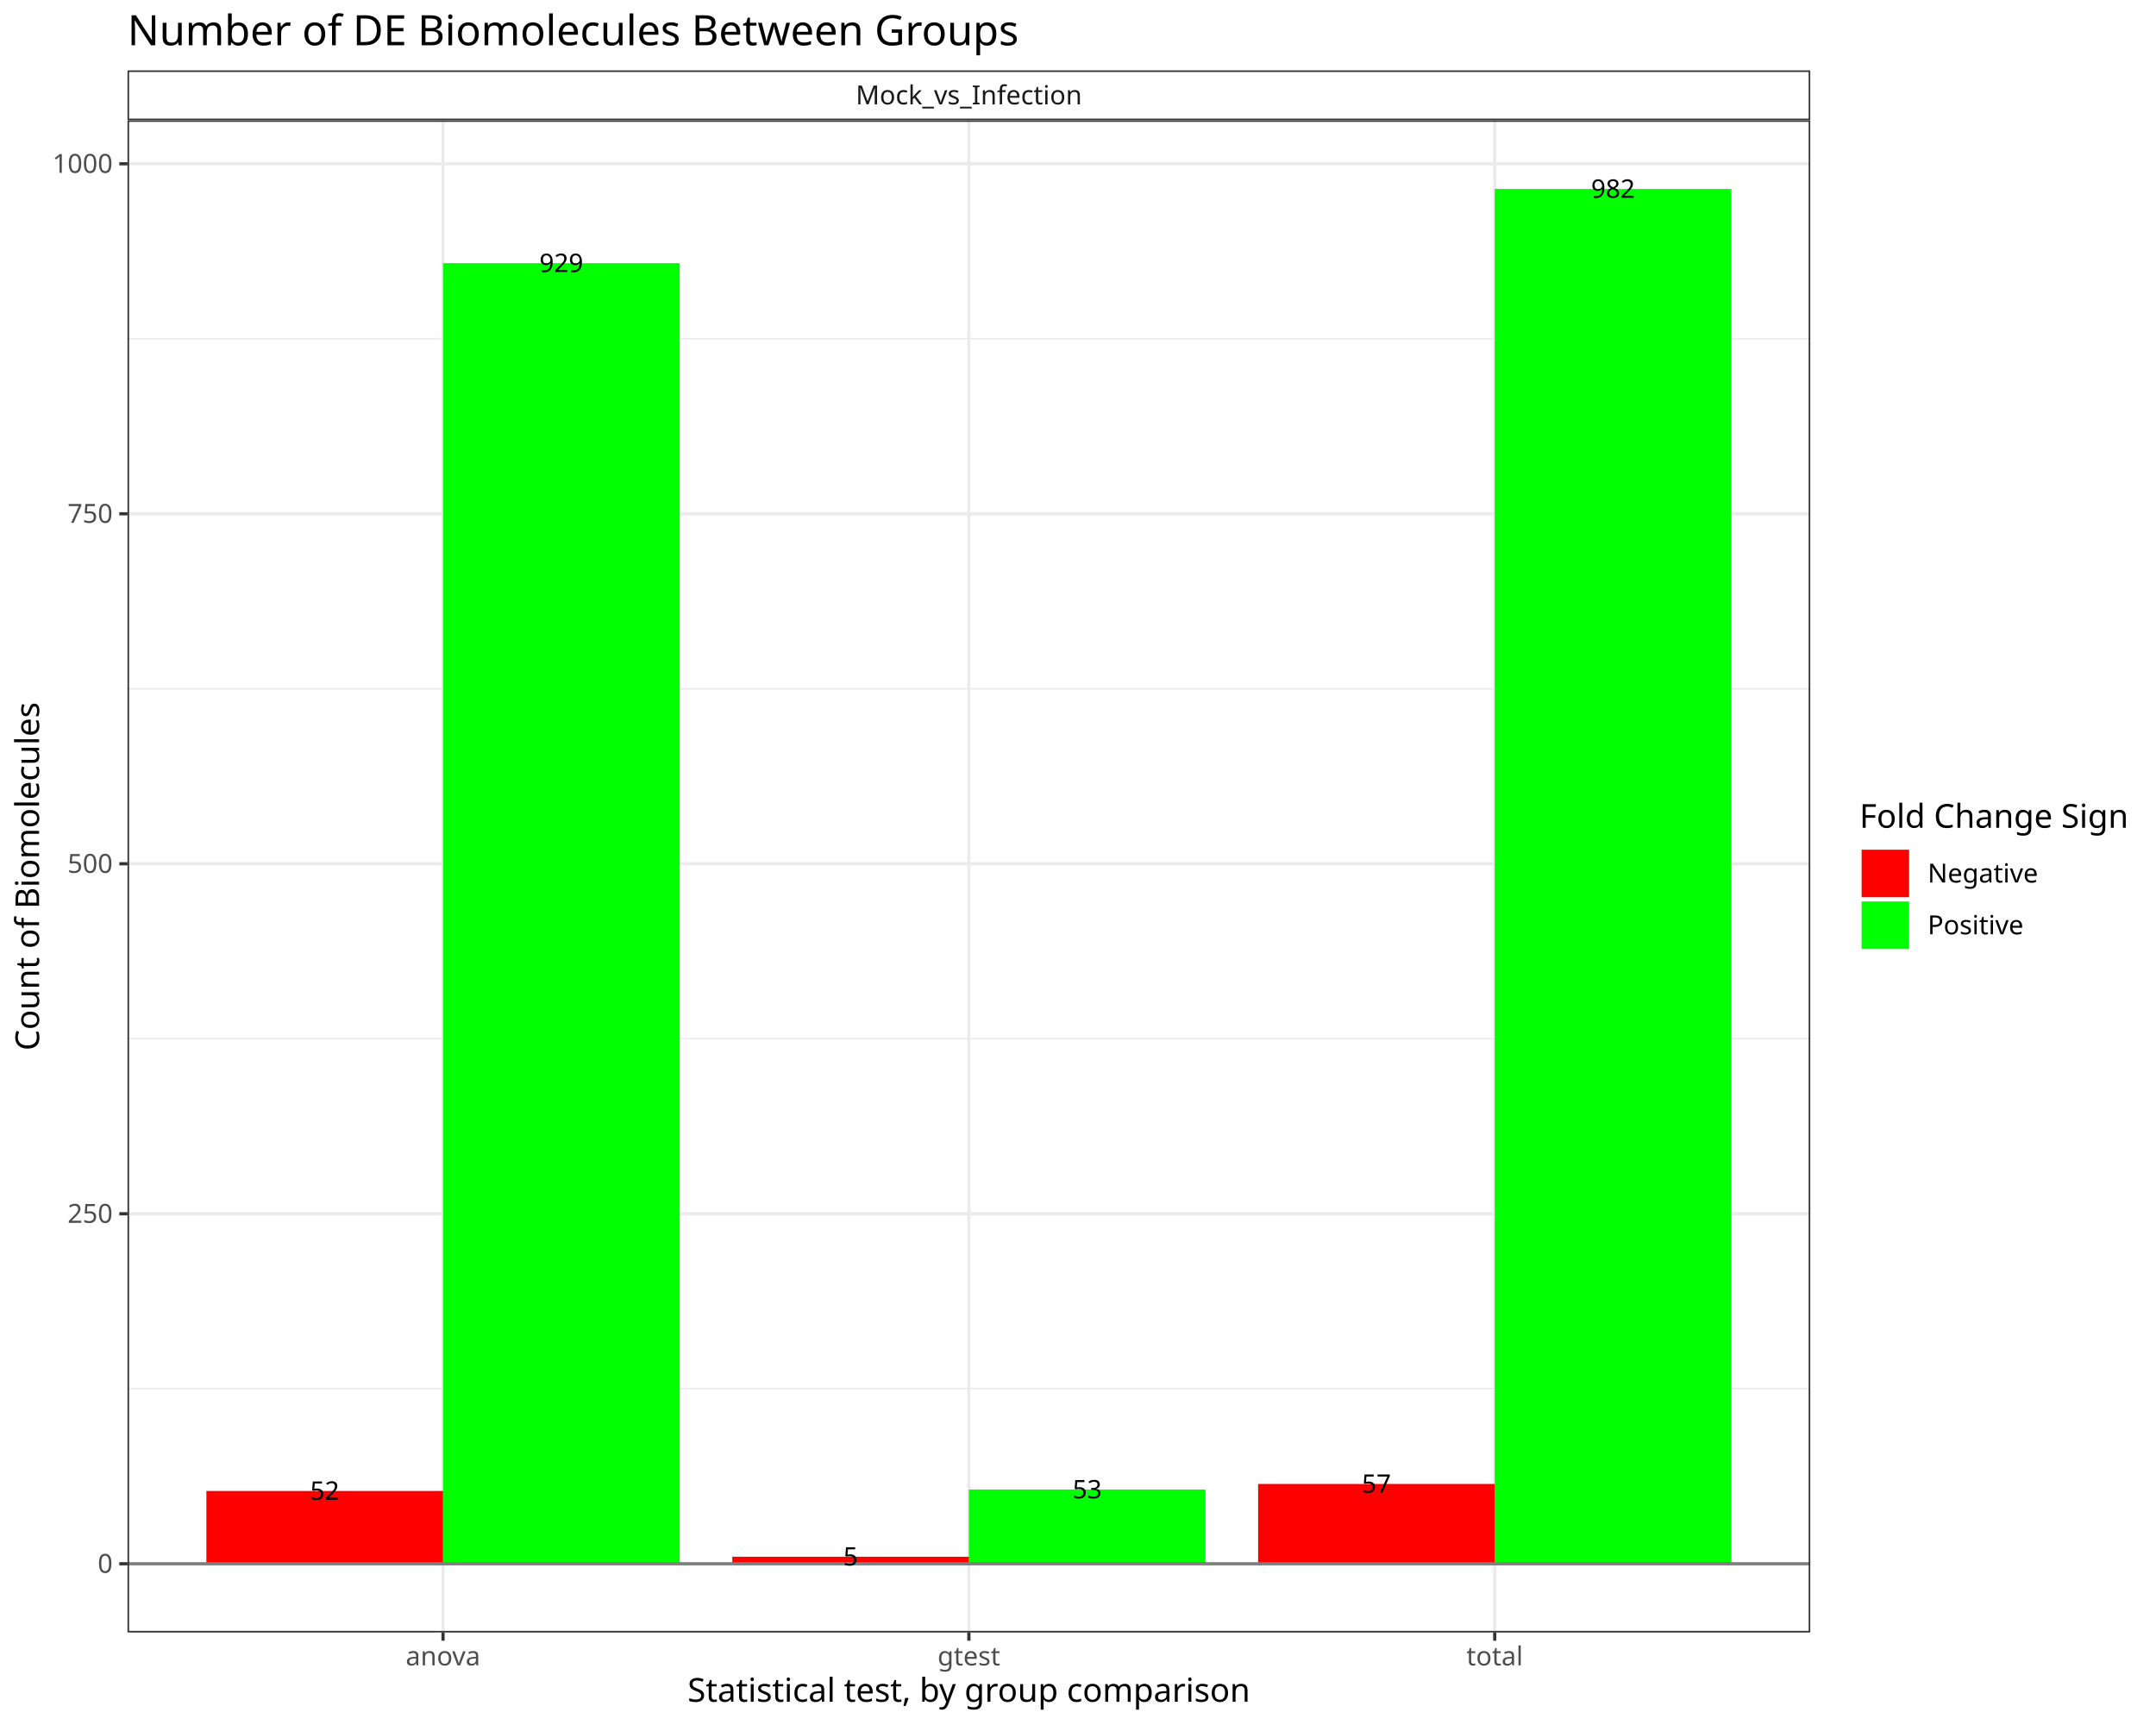
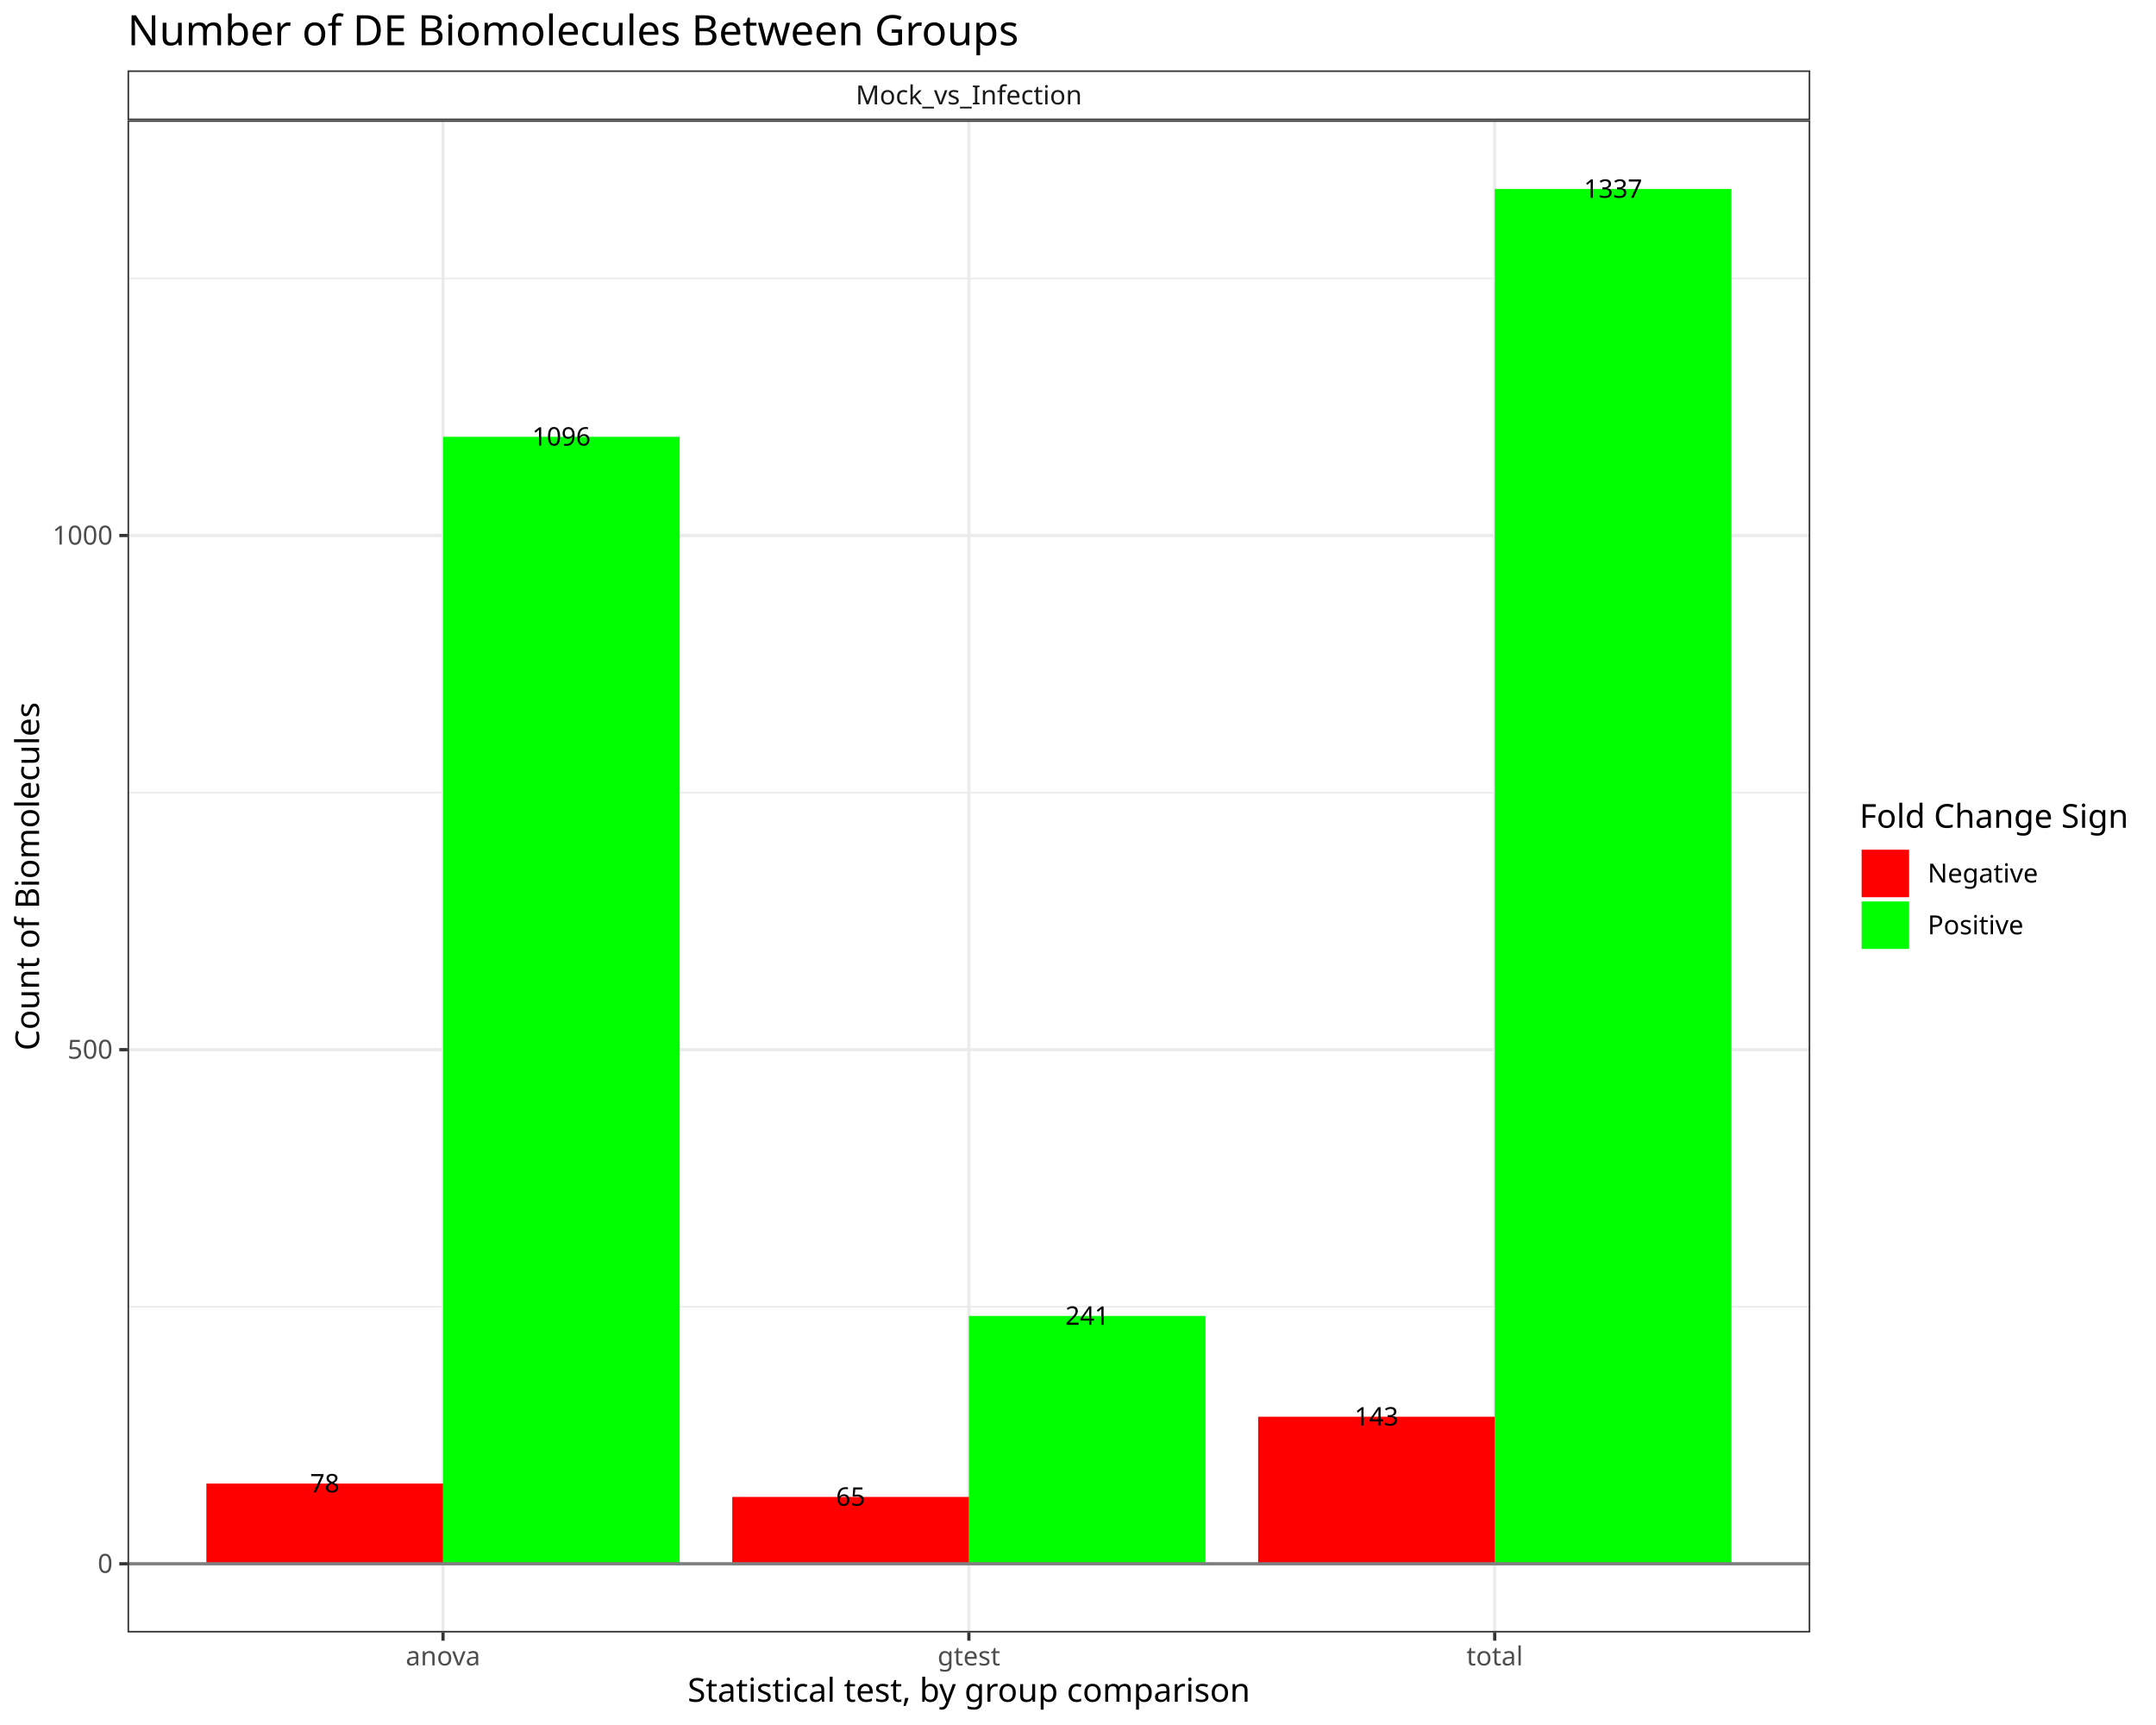
<svg xmlns="http://www.w3.org/2000/svg" class="svglite" data-engine-version="2.0" width="720.00pt" height="576.00pt" viewBox="0 0 720.00 576.00">
  <defs>
    <style type="text/css">
    .svglite line, .svglite polyline, .svglite polygon, .svglite path, .svglite rect, .svglite circle {
      fill: none;
      stroke: #000000;
      stroke-linecap: round;
      stroke-linejoin: round;
      stroke-miterlimit: 10.00;
    }
  </style>
  </defs>
  <rect width="100%" height="100%" style="stroke: none; fill: #FFFFFF;" />
  <defs>
    <clipPath id="cpMC4wMHw3MjAuMDB8MC4wMHw1NzYuMDA=">
      <rect x="0.00" y="0.00" width="720.00" height="576.00" />
    </clipPath>
  </defs>
  <g clip-path="url(#cpMC4wMHw3MjAuMDB8MC4wMHw1NzYuMDA=)">
    <rect x="0.00" y="0.00" width="720.00" height="576.00" style="stroke-width: 1.07; stroke: #FFFFFF; fill: #FFFFFF;" />
  </g>
  <defs>
    <clipPath id="cpNDIuNTh8NjA0LjU0fDQwLjE1fDU0NS4xMQ==">
      <rect x="42.58" y="40.15" width="561.96" height="504.96" />
    </clipPath>
  </defs>
  <g clip-path="url(#cpNDIuNTh8NjA0LjU0fDQwLjE1fDU0NS4xMQ==)">
    <rect x="42.58" y="40.15" width="561.96" height="504.96" style="stroke-width: 1.07; stroke: none; fill: #FFFFFF;" />
-     <polyline points="42.58,463.73 604.54,463.73 " style="stroke-width: 0.53; stroke: #EBEBEB; stroke-linecap: butt;" />
-     <polyline points="42.58,346.86 604.54,346.86 " style="stroke-width: 0.53; stroke: #EBEBEB; stroke-linecap: butt;" />
-     <polyline points="42.58,229.99 604.54,229.99 " style="stroke-width: 0.53; stroke: #EBEBEB; stroke-linecap: butt;" />
-     <polyline points="42.58,113.12 604.54,113.12 " style="stroke-width: 0.53; stroke: #EBEBEB; stroke-linecap: butt;" />
+     <polyline points="42.58,436.32 604.54,436.32 " style="stroke-width: 0.53; stroke: #EBEBEB; stroke-linecap: butt;" />
+     <polyline points="42.58,264.65 604.54,264.65 " style="stroke-width: 0.53; stroke: #EBEBEB; stroke-linecap: butt;" />
+     <polyline points="42.58,92.97 604.54,92.97 " style="stroke-width: 0.53; stroke: #EBEBEB; stroke-linecap: butt;" />
    <polyline points="42.58,522.16 604.54,522.16 " style="stroke-width: 1.07; stroke: #EBEBEB; stroke-linecap: butt;" />
-     <polyline points="42.58,405.29 604.54,405.29 " style="stroke-width: 1.07; stroke: #EBEBEB; stroke-linecap: butt;" />
-     <polyline points="42.58,288.42 604.54,288.42 " style="stroke-width: 1.07; stroke: #EBEBEB; stroke-linecap: butt;" />
-     <polyline points="42.58,171.56 604.54,171.56 " style="stroke-width: 1.07; stroke: #EBEBEB; stroke-linecap: butt;" />
-     <polyline points="42.58,54.69 604.54,54.69 " style="stroke-width: 1.07; stroke: #EBEBEB; stroke-linecap: butt;" />
+     <polyline points="42.58,350.49 604.54,350.49 " style="stroke-width: 1.07; stroke: #EBEBEB; stroke-linecap: butt;" />
+     <polyline points="42.58,178.81 604.54,178.81 " style="stroke-width: 1.07; stroke: #EBEBEB; stroke-linecap: butt;" />
    <polyline points="147.95,545.11 147.95,40.15 " style="stroke-width: 1.07; stroke: #EBEBEB; stroke-linecap: butt;" />
    <polyline points="323.56,545.11 323.56,40.15 " style="stroke-width: 1.07; stroke: #EBEBEB; stroke-linecap: butt;" />
    <polyline points="499.17,545.11 499.17,40.15 " style="stroke-width: 1.07; stroke: #EBEBEB; stroke-linecap: butt;" />
    <rect x="499.17" y="63.10" width="79.03" height="459.06" style="stroke-width: 1.07; stroke: none; stroke-linecap: square; stroke-linejoin: miter; fill: #00FF00;" />
-     <rect x="147.95" y="87.88" width="79.03" height="434.28" style="stroke-width: 1.07; stroke: none; stroke-linecap: square; stroke-linejoin: miter; fill: #00FF00;" />
-     <rect x="323.56" y="497.38" width="79.03" height="24.78" style="stroke-width: 1.07; stroke: none; stroke-linecap: square; stroke-linejoin: miter; fill: #00FF00;" />
-     <rect x="420.15" y="495.51" width="79.03" height="26.65" style="stroke-width: 1.07; stroke: none; stroke-linecap: square; stroke-linejoin: miter; fill: #FF0000;" />
-     <rect x="68.92" y="497.85" width="79.03" height="24.31" style="stroke-width: 1.07; stroke: none; stroke-linecap: square; stroke-linejoin: miter; fill: #FF0000;" />
-     <rect x="244.54" y="519.82" width="79.03" height="2.34" style="stroke-width: 1.07; stroke: none; stroke-linecap: square; stroke-linejoin: miter; fill: #FF0000;" />
+     <rect x="147.95" y="145.85" width="79.03" height="376.31" style="stroke-width: 1.07; stroke: none; stroke-linecap: square; stroke-linejoin: miter; fill: #00FF00;" />
+     <rect x="323.56" y="439.41" width="79.03" height="82.75" style="stroke-width: 1.07; stroke: none; stroke-linecap: square; stroke-linejoin: miter; fill: #00FF00;" />
+     <rect x="420.15" y="473.06" width="79.03" height="49.10" style="stroke-width: 1.07; stroke: none; stroke-linecap: square; stroke-linejoin: miter; fill: #FF0000;" />
+     <rect x="68.92" y="495.38" width="79.03" height="26.78" style="stroke-width: 1.07; stroke: none; stroke-linecap: square; stroke-linejoin: miter; fill: #FF0000;" />
+     <rect x="244.54" y="499.84" width="79.03" height="22.32" style="stroke-width: 1.07; stroke: none; stroke-linecap: square; stroke-linejoin: miter; fill: #FF0000;" />
    <line x1="42.58" y1="522.16" x2="604.54" y2="522.16" style="stroke-width: 1.07; stroke: #7F7F7F; stroke-linecap: butt;" />
-     <text x="538.68" y="66.04" text-anchor="middle" style="font-size: 8.54px; font-family: sans;" textLength="14.24px" lengthAdjust="spacingAndGlyphs">982</text>
-     <text x="187.46" y="90.82" text-anchor="middle" style="font-size: 8.54px; font-family: sans;" textLength="14.24px" lengthAdjust="spacingAndGlyphs">929</text>
-     <text x="363.07" y="500.32" text-anchor="middle" style="font-size: 8.54px; font-family: sans;" textLength="9.50px" lengthAdjust="spacingAndGlyphs">53</text>
-     <text x="459.66" y="498.45" text-anchor="middle" style="font-size: 8.54px; font-family: sans;" textLength="9.50px" lengthAdjust="spacingAndGlyphs">57</text>
-     <text x="108.44" y="500.79" text-anchor="middle" style="font-size: 8.54px; font-family: sans;" textLength="9.50px" lengthAdjust="spacingAndGlyphs">52</text>
-     <text x="284.05" y="522.76" text-anchor="middle" style="font-size: 8.54px; font-family: sans;" textLength="4.75px" lengthAdjust="spacingAndGlyphs">5</text>
+     <text x="538.68" y="66.04" text-anchor="middle" style="font-size: 8.54px; font-family: sans;" textLength="18.99px" lengthAdjust="spacingAndGlyphs">1337</text>
+     <text x="187.46" y="148.79" text-anchor="middle" style="font-size: 8.54px; font-family: sans;" textLength="18.99px" lengthAdjust="spacingAndGlyphs">1096</text>
+     <text x="363.07" y="442.35" text-anchor="middle" style="font-size: 8.54px; font-family: sans;" textLength="14.24px" lengthAdjust="spacingAndGlyphs">241</text>
+     <text x="459.66" y="476.00" text-anchor="middle" style="font-size: 8.54px; font-family: sans;" textLength="14.24px" lengthAdjust="spacingAndGlyphs">143</text>
+     <text x="108.44" y="498.32" text-anchor="middle" style="font-size: 8.54px; font-family: sans;" textLength="9.50px" lengthAdjust="spacingAndGlyphs">78</text>
+     <text x="284.05" y="502.78" text-anchor="middle" style="font-size: 8.54px; font-family: sans;" textLength="9.50px" lengthAdjust="spacingAndGlyphs">65</text>
    <rect x="42.58" y="40.15" width="561.96" height="504.96" style="stroke-width: 1.07; stroke: #333333;" />
  </g>
  <g clip-path="url(#cpMC4wMHw3MjAuMDB8MC4wMHw1NzYuMDA=)">
</g>
  <defs>
    <clipPath id="cpNDIuNTh8NjA0LjU0fDIzLjUwfDQwLjE1">
      <rect x="42.58" y="23.50" width="561.96" height="16.65" />
    </clipPath>
  </defs>
  <g clip-path="url(#cpNDIuNTh8NjA0LjU0fDIzLjUwfDQwLjE1)">
    <rect x="42.58" y="23.50" width="561.96" height="16.65" style="stroke-width: 1.07; stroke: #333333; fill: #FFFFFF;" />
    <text x="323.56" y="34.85" text-anchor="middle" style="font-size: 8.80px; fill: #1A1A1A; font-family: sans;" textLength="72.90px" lengthAdjust="spacingAndGlyphs">Mock_vs_Infection</text>
  </g>
  <g clip-path="url(#cpMC4wMHw3MjAuMDB8MC4wMHw1NzYuMDA=)">
    <polyline points="147.95,547.85 147.95,545.11 " style="stroke-width: 1.07; stroke: #333333; stroke-linecap: butt;" />
    <polyline points="323.56,547.85 323.56,545.11 " style="stroke-width: 1.07; stroke: #333333; stroke-linecap: butt;" />
    <polyline points="499.17,547.85 499.17,545.11 " style="stroke-width: 1.07; stroke: #333333; stroke-linecap: butt;" />
    <text x="147.95" y="556.10" text-anchor="middle" style="font-size: 8.80px; fill: #4D4D4D; font-family: sans;" textLength="23.98px" lengthAdjust="spacingAndGlyphs">anova</text>
    <text x="323.56" y="556.10" text-anchor="middle" style="font-size: 8.80px; fill: #4D4D4D; font-family: sans;" textLength="19.08px" lengthAdjust="spacingAndGlyphs">gtest</text>
    <text x="499.17" y="556.10" text-anchor="middle" style="font-size: 8.80px; fill: #4D4D4D; font-family: sans;" textLength="16.63px" lengthAdjust="spacingAndGlyphs">total</text>
    <text x="37.65" y="525.19" text-anchor="end" style="font-size: 8.80px; fill: #4D4D4D; font-family: sans;" textLength="4.89px" lengthAdjust="spacingAndGlyphs">0</text>
-     <text x="37.65" y="408.32" text-anchor="end" style="font-size: 8.80px; fill: #4D4D4D; font-family: sans;" textLength="14.68px" lengthAdjust="spacingAndGlyphs">250</text>
-     <text x="37.65" y="291.45" text-anchor="end" style="font-size: 8.80px; fill: #4D4D4D; font-family: sans;" textLength="14.68px" lengthAdjust="spacingAndGlyphs">500</text>
-     <text x="37.65" y="174.58" text-anchor="end" style="font-size: 8.80px; fill: #4D4D4D; font-family: sans;" textLength="14.68px" lengthAdjust="spacingAndGlyphs">750</text>
-     <text x="37.65" y="57.72" text-anchor="end" style="font-size: 8.80px; fill: #4D4D4D; font-family: sans;" textLength="19.58px" lengthAdjust="spacingAndGlyphs">1000</text>
+     <text x="37.65" y="353.51" text-anchor="end" style="font-size: 8.80px; fill: #4D4D4D; font-family: sans;" textLength="14.68px" lengthAdjust="spacingAndGlyphs">500</text>
+     <text x="37.65" y="181.84" text-anchor="end" style="font-size: 8.80px; fill: #4D4D4D; font-family: sans;" textLength="19.58px" lengthAdjust="spacingAndGlyphs">1000</text>
    <polyline points="39.84,522.16 42.58,522.16 " style="stroke-width: 1.07; stroke: #333333; stroke-linecap: butt;" />
-     <polyline points="39.84,405.29 42.58,405.29 " style="stroke-width: 1.07; stroke: #333333; stroke-linecap: butt;" />
-     <polyline points="39.84,288.42 42.58,288.42 " style="stroke-width: 1.07; stroke: #333333; stroke-linecap: butt;" />
-     <polyline points="39.84,171.56 42.58,171.56 " style="stroke-width: 1.07; stroke: #333333; stroke-linecap: butt;" />
-     <polyline points="39.84,54.69 42.58,54.69 " style="stroke-width: 1.07; stroke: #333333; stroke-linecap: butt;" />
+     <polyline points="39.84,350.49 42.58,350.49 " style="stroke-width: 1.07; stroke: #333333; stroke-linecap: butt;" />
+     <polyline points="39.84,178.81 42.58,178.81 " style="stroke-width: 1.07; stroke: #333333; stroke-linecap: butt;" />
    <text x="323.56" y="568.24" text-anchor="middle" style="font-size: 11.00px; font-family: sans;" textLength="176.72px" lengthAdjust="spacingAndGlyphs">Statistical test, by group comparison</text>
    <text transform="translate(13.05,292.63) rotate(-90)" text-anchor="middle" style="font-size: 11.00px; font-family: sans;" textLength="110.07px" lengthAdjust="spacingAndGlyphs">Count of Biomolecules</text>
    <rect x="615.50" y="262.21" width="99.02" height="60.85" style="stroke-width: 1.07; stroke: none; fill: #FFFFFF;" />
    <text x="620.98" y="276.40" style="font-size: 11.00px; font-family: sans;" textLength="88.06px" lengthAdjust="spacingAndGlyphs">Fold Change Sign</text>
    <rect x="620.98" y="283.02" width="17.28" height="17.28" style="stroke-width: 1.07; stroke: none; fill: #FFFFFF;" />
    <rect x="621.69" y="283.73" width="15.86" height="15.86" style="stroke-width: 1.07; stroke: none; stroke-linecap: square; stroke-linejoin: miter; fill: #FF0000;" />
    <rect x="620.98" y="300.30" width="17.28" height="17.28" style="stroke-width: 1.07; stroke: none; fill: #FFFFFF;" />
    <rect x="621.69" y="301.01" width="15.86" height="15.86" style="stroke-width: 1.07; stroke: none; stroke-linecap: square; stroke-linejoin: miter; fill: #00FF00;" />
    <text x="643.74" y="294.69" style="font-size: 8.80px; font-family: sans;" textLength="34.74px" lengthAdjust="spacingAndGlyphs">Negative</text>
    <text x="643.74" y="311.97" style="font-size: 8.80px; font-family: sans;" textLength="30.82px" lengthAdjust="spacingAndGlyphs">Positive</text>
    <text x="42.58" y="15.11" style="font-size: 14.00px; font-family: sans;" textLength="284.07px" lengthAdjust="spacingAndGlyphs">Number of DE Biomolecules Between Groups</text>
  </g>
</svg>
